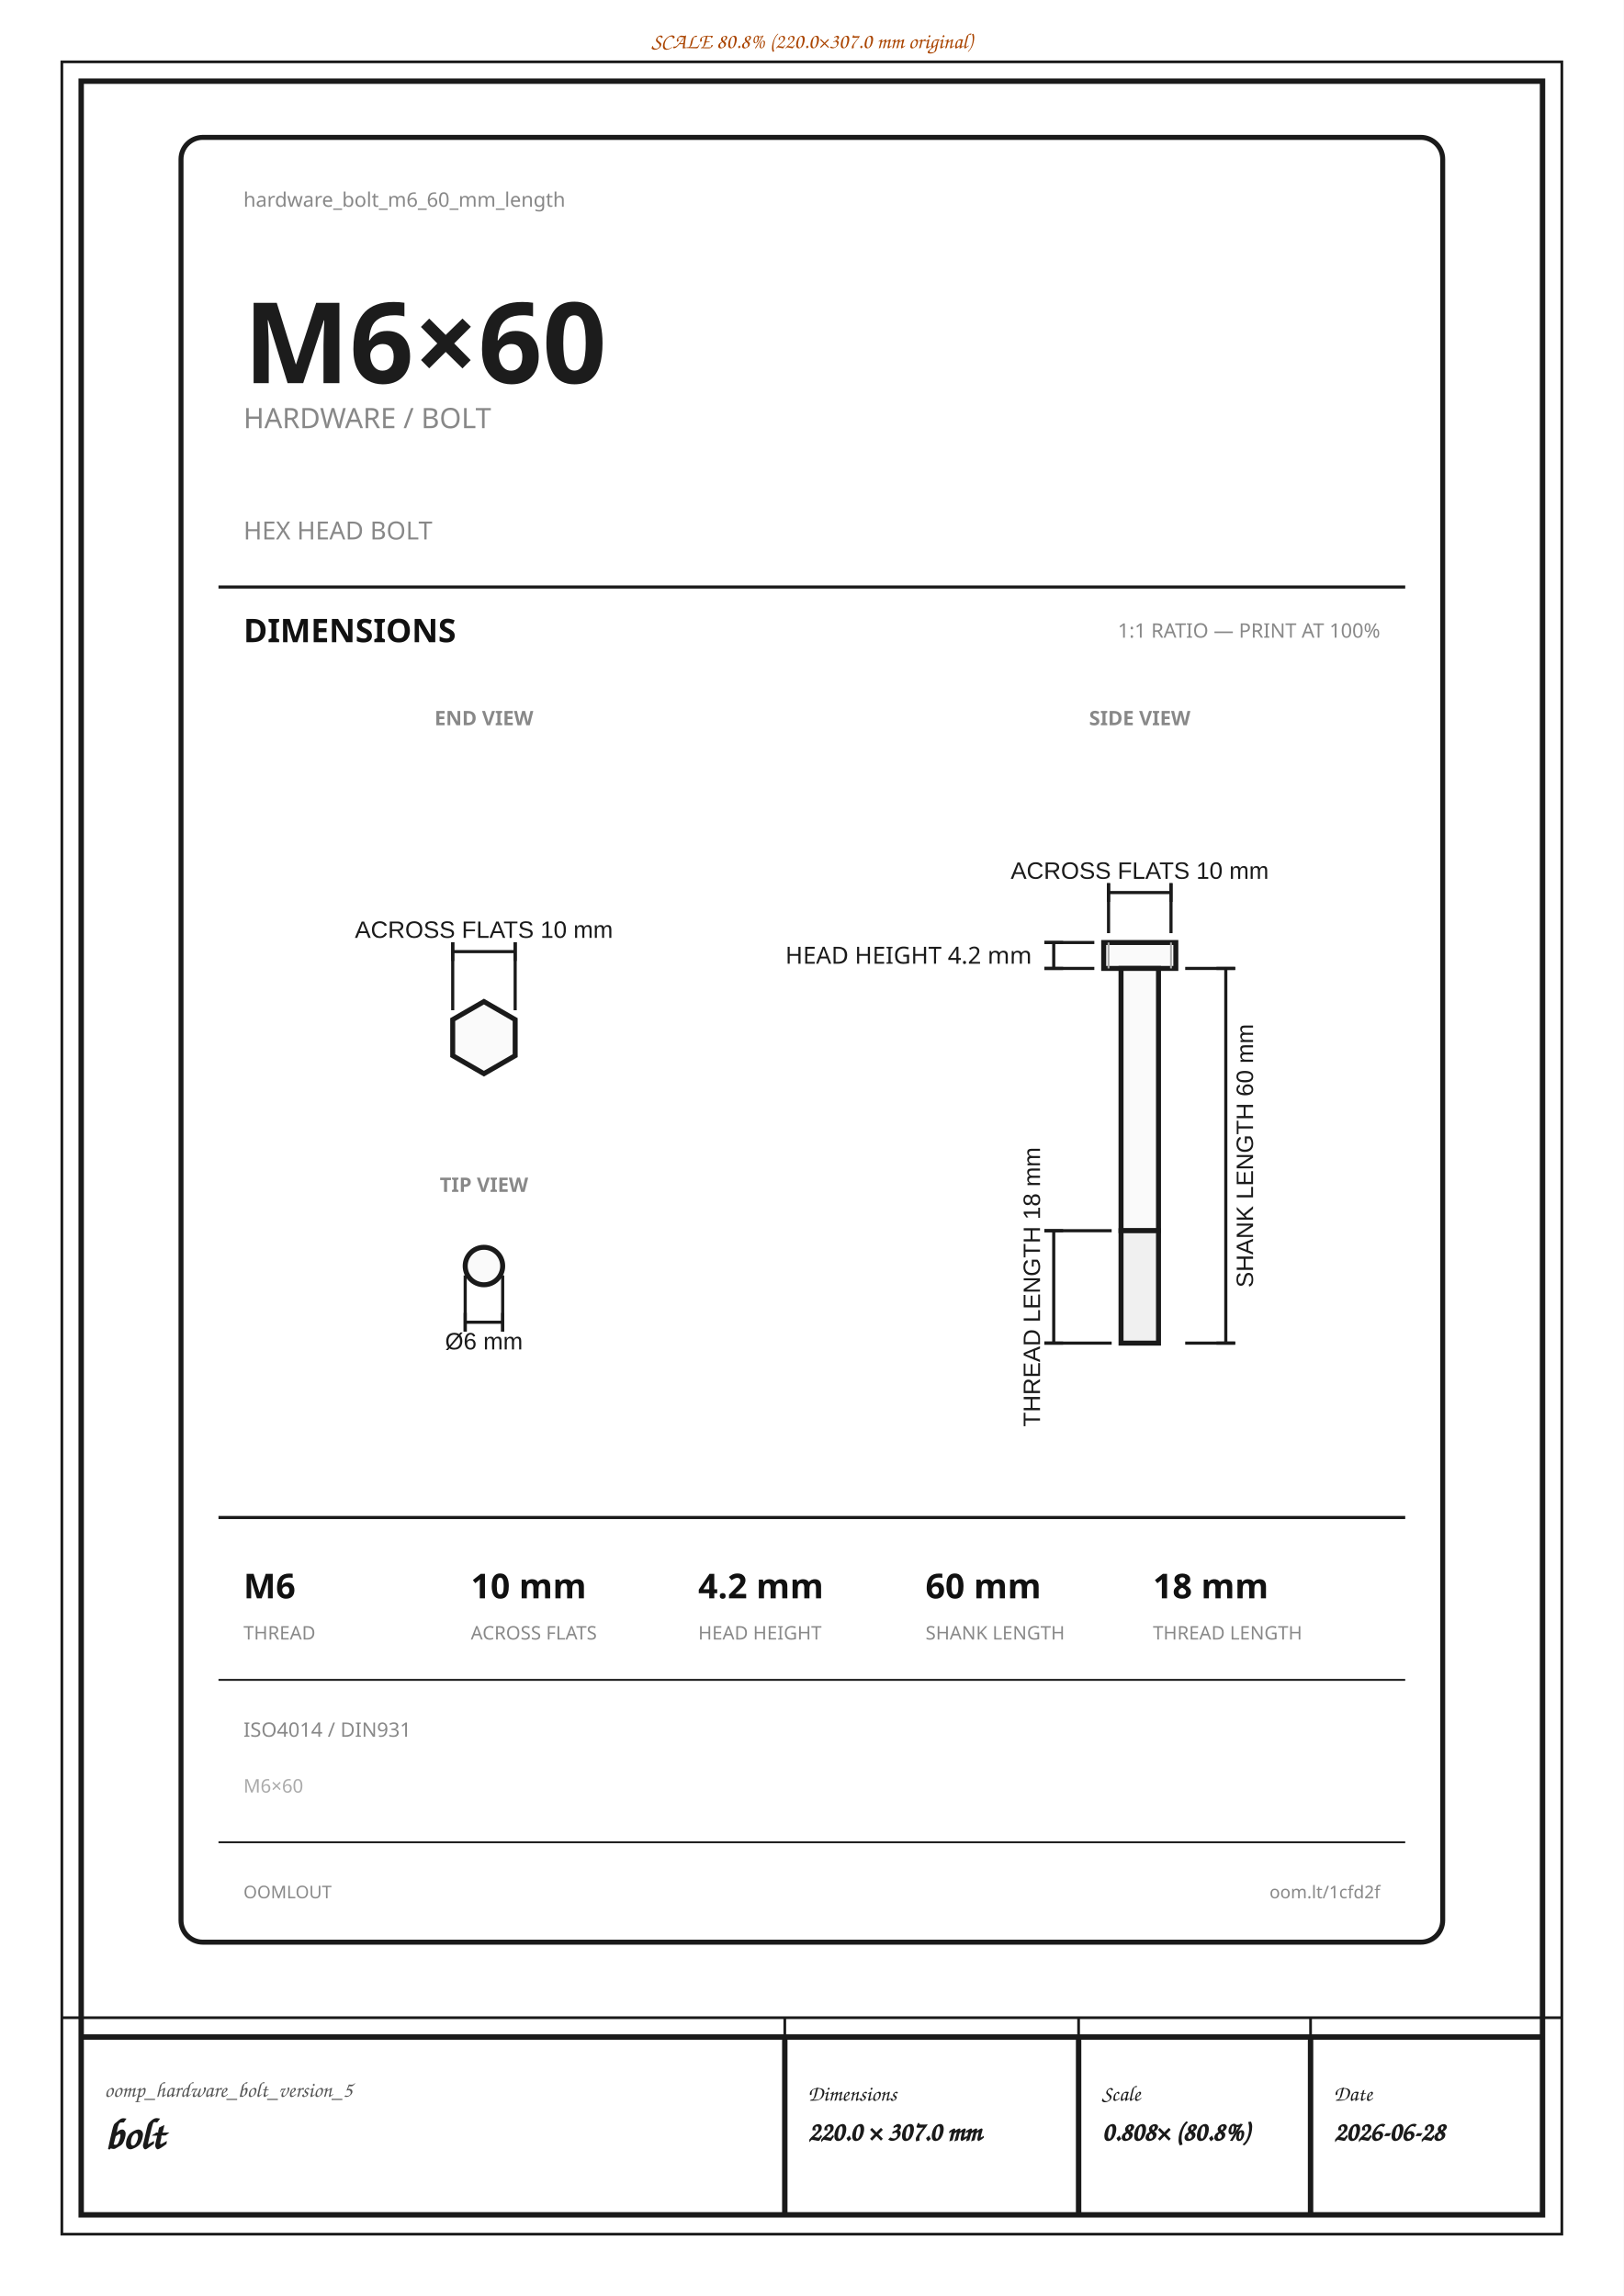
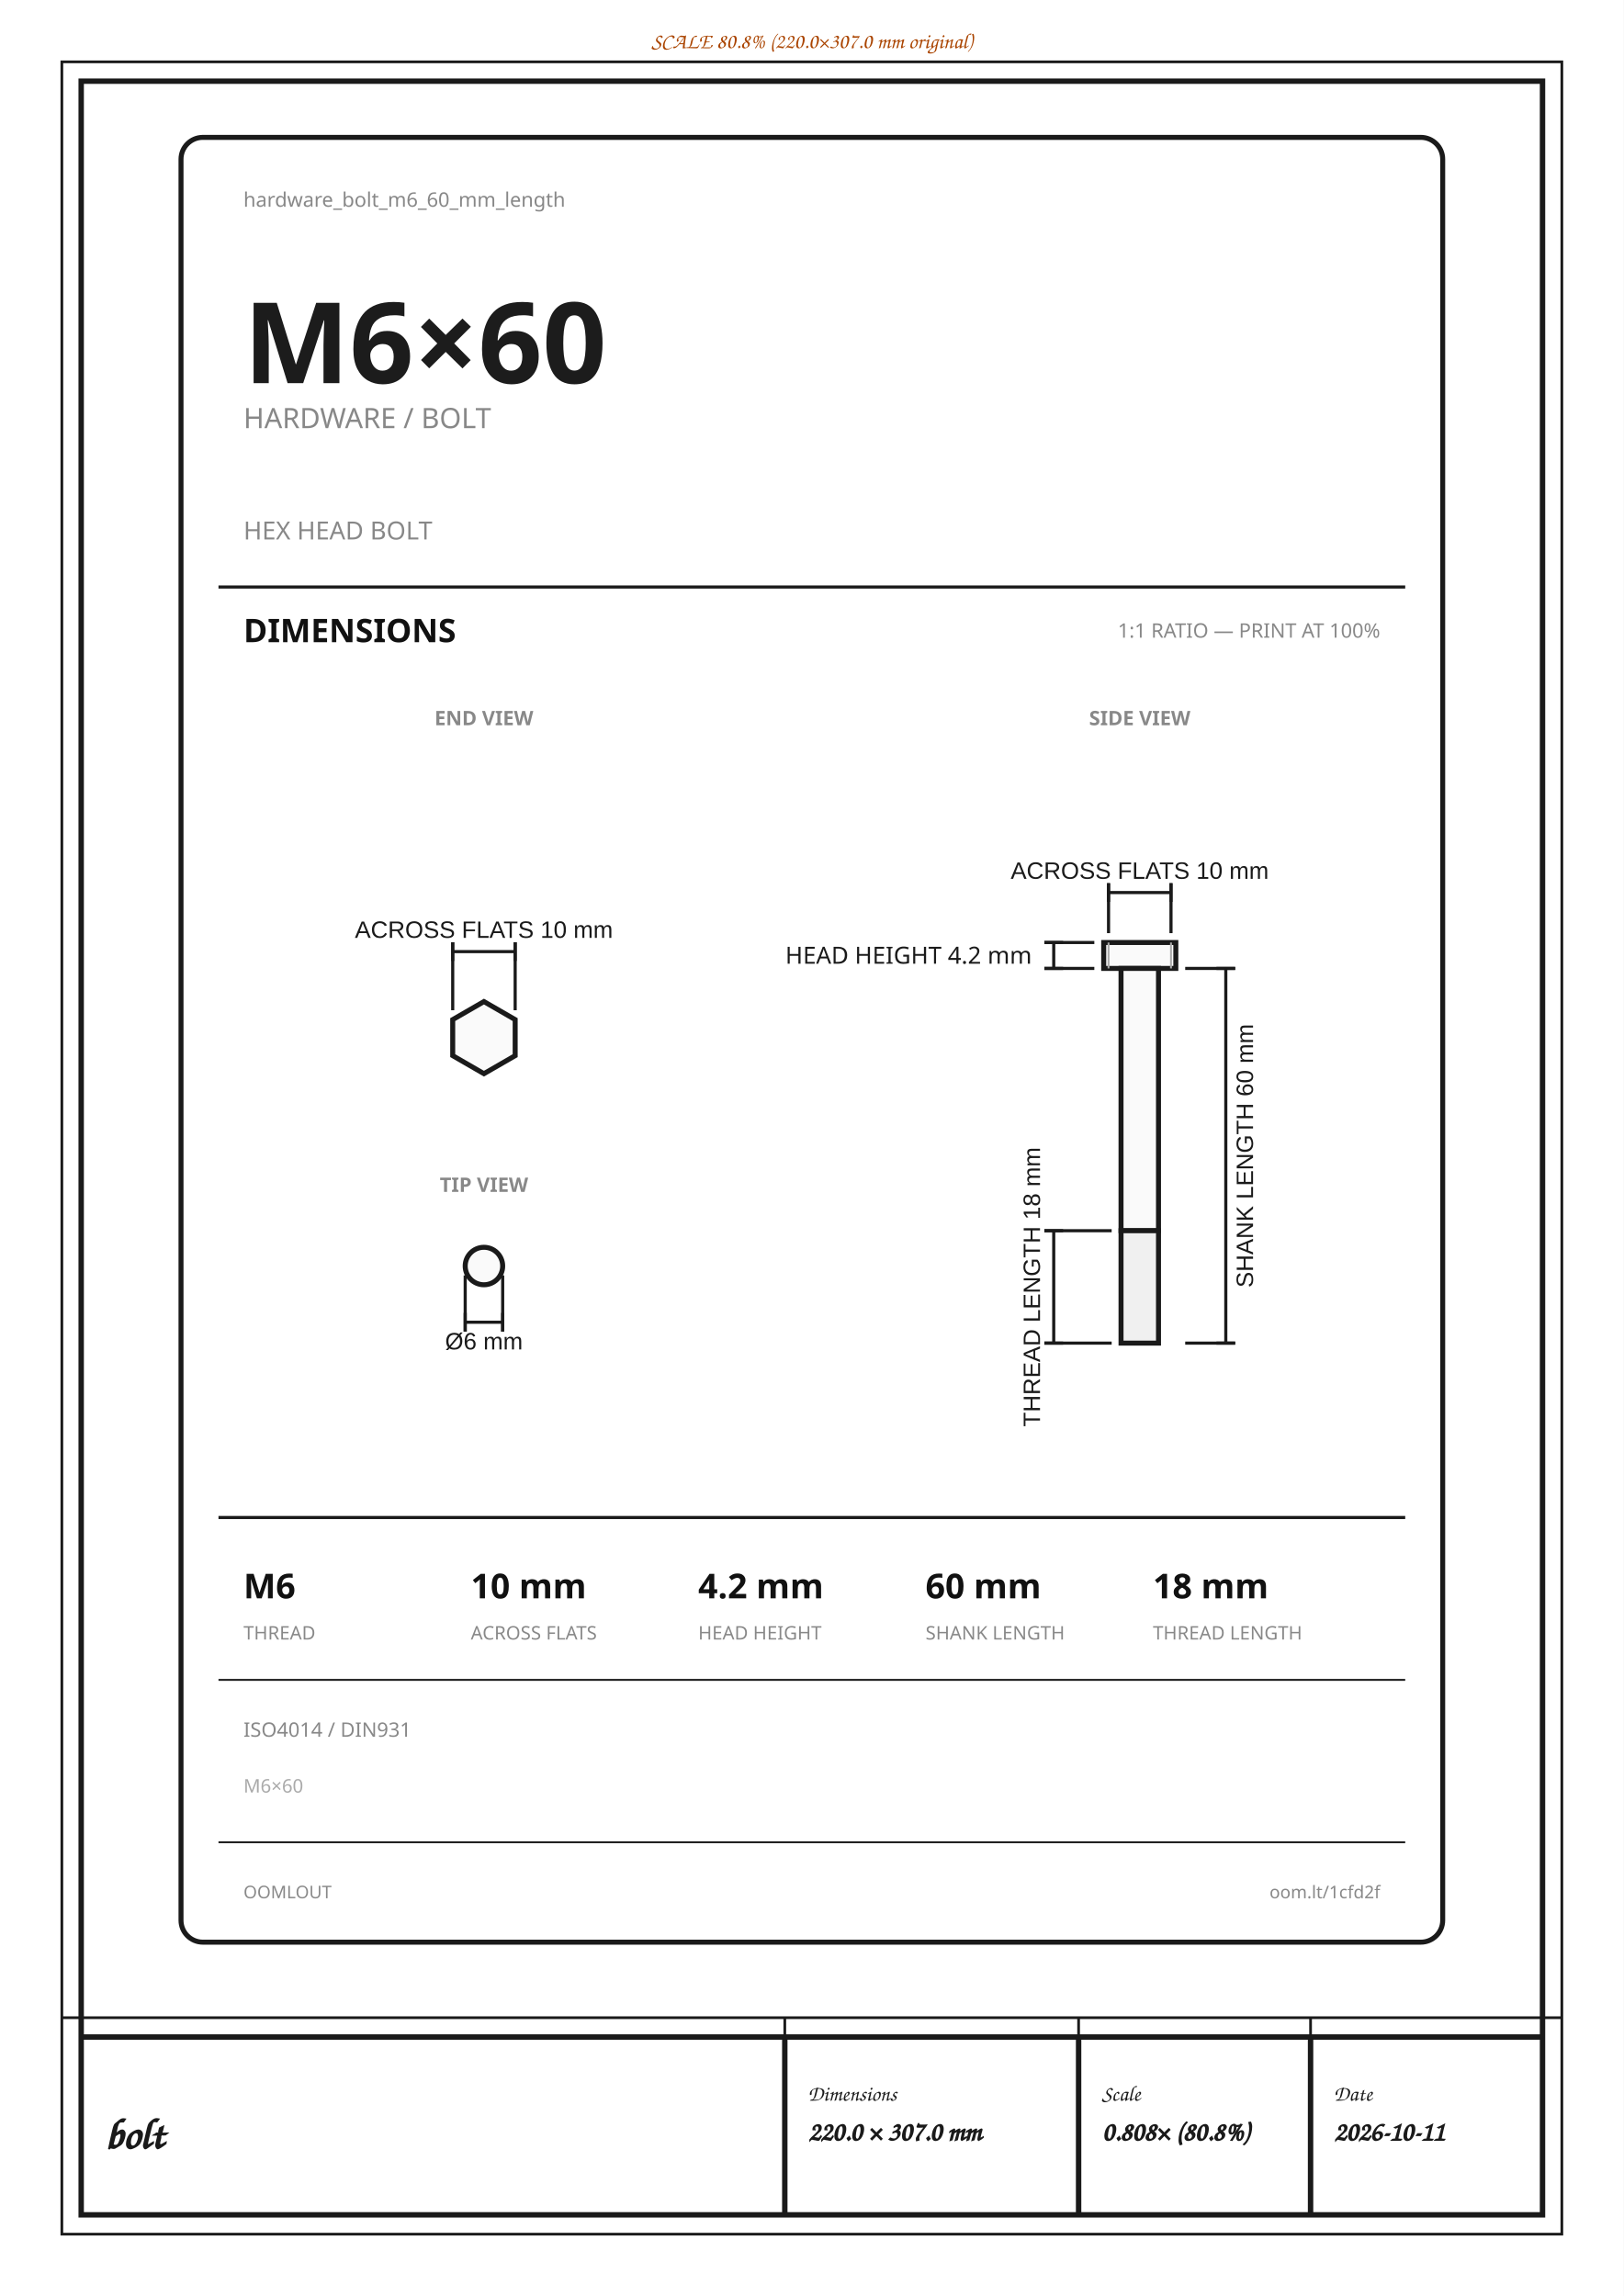
<svg xmlns="http://www.w3.org/2000/svg" width="210mm" height="297mm" viewBox="0 0 210 297">
  <rect x="0" y="0" width="210" height="297" fill="white" stroke="none" />
  <rect x="8" y="8" width="194" height="281" fill="none" stroke="#1A1A1A" stroke-width="0.35" />
  <rect x="10.5" y="10.5" width="189" height="276" fill="none" stroke="#1A1A1A" stroke-width="0.7" />
  <line x1="8" y1="261" x2="202" y2="261" stroke="#1A1A1A" stroke-width="0.35" />
  <line x1="10.5" y1="263.5" x2="199.5" y2="263.5" stroke="#1A1A1A" stroke-width="0.7" />
  <line x1="101.5" y1="261" x2="101.5" y2="286.5" stroke="#1A1A1A" stroke-width="0.35" />
  <line x1="101.5" y1="263.5" x2="101.5" y2="286.5" stroke="#1A1A1A" stroke-width="0.7" />
  <line x1="139.5" y1="261" x2="139.5" y2="286.5" stroke="#1A1A1A" stroke-width="0.35" />
  <line x1="139.5" y1="263.5" x2="139.5" y2="286.5" stroke="#1A1A1A" stroke-width="0.7" />
  <line x1="169.5" y1="261" x2="169.5" y2="286.5" stroke="#1A1A1A" stroke-width="0.35" />
  <line x1="169.5" y1="263.5" x2="169.5" y2="286.5" stroke="#1A1A1A" stroke-width="0.7" />
-   <text x="13.5" y="270.5" font-family="Swis721 Blk BT, comic sans ms" font-size="2.8" font-weight="normal" text-anchor="start" dominant-baseline="middle" fill="#555555" textLength="85" lengthAdjust="spacingAndGlyphs">oomp_hardware_bolt_version_5</text>
  <text x="13.5" y="276.5" font-family="Swis721 Blk BT, comic sans ms" font-size="5.5" font-weight="bold" text-anchor="start" dominant-baseline="middle" fill="#1A1A1A" textLength="85" lengthAdjust="spacingAndGlyphs">bolt</text>
  <text x="104.5" y="271" font-family="Swis721 Blk BT, comic sans ms" font-size="2.8" font-weight="normal" text-anchor="start" dominant-baseline="middle" fill="#1A1A1A">Dimensions</text>
  <text x="104.5" y="276" font-family="Swis721 Blk BT, comic sans ms" font-size="3.5" font-weight="bold" text-anchor="start" dominant-baseline="middle" fill="#1A1A1A">220.0 × 307.0 mm</text>
  <text x="142.5" y="271" font-family="Swis721 Blk BT, comic sans ms" font-size="2.8" font-weight="normal" text-anchor="start" dominant-baseline="middle" fill="#1A1A1A">Scale</text>
  <text x="142.5" y="276" font-family="Swis721 Blk BT, comic sans ms" font-size="3.5" font-weight="bold" text-anchor="start" dominant-baseline="middle" fill="#1A1A1A">0.808× (80.8%)</text>
  <text x="172.5" y="271" font-family="Swis721 Blk BT, comic sans ms" font-size="2.8" font-weight="normal" text-anchor="start" dominant-baseline="middle" fill="#1A1A1A">Date</text>
-   <text x="172.5" y="276" font-family="Swis721 Blk BT, comic sans ms" font-size="3.5" font-weight="bold" text-anchor="start" dominant-baseline="middle" fill="#1A1A1A">2026-06-28</text>
+   <text x="172.5" y="276" font-family="Swis721 Blk BT, comic sans ms" font-size="3.5" font-weight="bold" text-anchor="start" dominant-baseline="middle" fill="#1A1A1A">2026-10-11</text>
  <text x="105" y="5.5" font-family="Swis721 Blk BT, comic sans ms" font-size="2.8" font-weight="normal" text-anchor="middle" dominant-baseline="middle" fill="#AA4400">SCALE 80.8%  (220.0×307.0 mm original)</text>
  <g transform="translate(16.1401,10.5) scale(0.807818)">
    <rect x="5" y="5" width="210" height="297" fill="#ffffff" stroke="none" />
    <rect x="9" y="9" width="202" height="289" rx="3.5" ry="3.5" fill="none" stroke="#1A1A1A" stroke-width="0.8" />
    <text x="19" y="19" font-family="sans-serif" font-size="3.2" text-anchor="start" dominant-baseline="middle" fill="#888888">hardware_bolt_m6_60_mm_length</text>
    <text x="19" y="42" font-family="sans-serif" font-size="18" font-weight="bold" text-anchor="start" dominant-baseline="middle" fill="#1C1C1C">M6×60</text>
    <text x="19" y="54" font-family="sans-serif" font-size="4.5" text-anchor="start" dominant-baseline="middle" fill="#888888">HARDWARE / BOLT</text>
    <text x="19" y="72" font-family="sans-serif" font-size="4" text-anchor="start" dominant-baseline="middle" fill="#888888">HEX HEAD BOLT</text>
    <line x1="15" y1="81" x2="205" y2="81" fill="#333333" stroke="#1A1A1A" stroke-width="0.5" />
    <text x="19" y="88" font-family="sans-serif" font-size="5.2" font-weight="bold" text-anchor="start" dominant-baseline="middle" fill="#111111">DIMENSIONS</text>
    <text x="201" y="88" font-family="sans-serif" font-size="3.2" text-anchor="end" dominant-baseline="middle" fill="#888888">1:1 RATIO  —  PRINT AT 100%</text>
    <text x="57.5" y="102" font-family="sans-serif" font-size="3.2" font-weight="bold" text-anchor="middle" dominant-baseline="middle" fill="#888888">END VIEW</text>
    <text x="162.5" y="102" font-family="sans-serif" font-size="3.2" font-weight="bold" text-anchor="middle" dominant-baseline="middle" fill="#888888">SIDE VIEW</text>
    <polygon points="57.5,147.383 52.5,150.27 52.5,156.043 57.5,158.93 62.5,156.043 62.5,150.27" fill="#FAFAFA" stroke="#1A1A1A" stroke-width="0.8" />
    <line x1="52.5" y1="148.77" x2="52.5" y2="137.883" fill="#1A1A1A" stroke="#1A1A1A" stroke-width="0.5" />
    <line x1="62.5" y1="148.77" x2="62.5" y2="137.883" fill="#1A1A1A" stroke="#1A1A1A" stroke-width="0.5" />
    <line x1="52.5" y1="139.383" x2="62.5" y2="139.383" fill="#1A1A1A" stroke="#1A1A1A" stroke-width="0.5" />
    <line x1="52.5" y1="140.883" x2="52.5" y2="137.883" fill="#1A1A1A" stroke="#1A1A1A" stroke-width="0.5" />
    <line x1="62.5" y1="140.883" x2="62.5" y2="137.883" fill="#1A1A1A" stroke="#1A1A1A" stroke-width="0.5" />
    <text x="57.5" y="136.103" font-family="Arial, Helvetica, sans-serif" font-size="3.8" text-anchor="middle" dominant-baseline="middle" fill="#1A1A1A">ACROSS FLATS  10 mm</text>
    <text x="57.5" y="176.73" font-family="sans-serif" font-size="3.2" font-weight="bold" text-anchor="middle" dominant-baseline="middle" fill="#888888">TIP VIEW</text>
    <circle cx="57.5" cy="189.73" r="3" fill="#FAFAFA" stroke="#1A1A1A" stroke-width="0.8" />
    <line x1="54.5" y1="191.23" x2="54.5" y2="200.23" fill="#1A1A1A" stroke="#1A1A1A" stroke-width="0.5" />
    <line x1="60.5" y1="191.23" x2="60.5" y2="200.23" fill="#1A1A1A" stroke="#1A1A1A" stroke-width="0.5" />
    <line x1="54.5" y1="198.73" x2="60.5" y2="198.73" fill="#1A1A1A" stroke="#1A1A1A" stroke-width="0.5" />
    <line x1="54.5" y1="200.23" x2="54.5" y2="197.23" fill="#1A1A1A" stroke="#1A1A1A" stroke-width="0.5" />
    <line x1="60.5" y1="200.23" x2="60.5" y2="197.23" fill="#1A1A1A" stroke="#1A1A1A" stroke-width="0.5" />
    <text x="57.5" y="202.01" font-family="Arial, Helvetica, sans-serif" font-size="3.8" text-anchor="middle" dominant-baseline="middle" fill="#1A1A1A">Ø6 mm</text>
    <rect x="156.726" y="137.925" width="11.547" height="4.15" fill="#FAFAFA" stroke="#1A1A1A" stroke-width="0.8" />
    <line x1="157.5" y1="142.075" x2="157.5" y2="137.925" fill="#333333" stroke="#AAAAAA" stroke-width="0.3" />
    <line x1="167.5" y1="142.075" x2="167.5" y2="137.925" fill="#333333" stroke="#AAAAAA" stroke-width="0.3" />
    <rect x="159.5" y="142.075" width="6" height="42" fill="#FAFAFA" stroke="#1A1A1A" stroke-width="0.8" />
    <rect x="159.5" y="184.075" width="6" height="18" fill="#F0F0F0" stroke="#1A1A1A" stroke-width="0.8" />
    <line x1="157.5" y1="136.425" x2="157.5" y2="128.425" fill="#1A1A1A" stroke="#1A1A1A" stroke-width="0.5" />
    <line x1="167.5" y1="136.425" x2="167.5" y2="128.425" fill="#1A1A1A" stroke="#1A1A1A" stroke-width="0.5" />
    <line x1="157.5" y1="129.925" x2="167.5" y2="129.925" fill="#1A1A1A" stroke="#1A1A1A" stroke-width="0.5" />
    <line x1="157.5" y1="131.425" x2="157.5" y2="128.425" fill="#1A1A1A" stroke="#1A1A1A" stroke-width="0.5" />
    <line x1="167.5" y1="131.425" x2="167.5" y2="128.425" fill="#1A1A1A" stroke="#1A1A1A" stroke-width="0.5" />
    <text x="162.5" y="126.645" font-family="Arial, Helvetica, sans-serif" font-size="3.8" text-anchor="middle" dominant-baseline="middle" fill="#1A1A1A">ACROSS FLATS  10 mm</text>
    <line x1="155.226" y1="142.075" x2="147.226" y2="142.075" fill="#333333" stroke="#1A1A1A" stroke-width="0.5" />
    <line x1="147.226" y1="142.075" x2="150.226" y2="142.075" fill="#333333" stroke="#1A1A1A" stroke-width="0.5" />
    <line x1="155.226" y1="137.925" x2="147.226" y2="137.925" fill="#333333" stroke="#1A1A1A" stroke-width="0.5" />
    <line x1="147.226" y1="137.925" x2="150.226" y2="137.925" fill="#333333" stroke="#1A1A1A" stroke-width="0.5" />
    <line x1="148.726" y1="142.075" x2="148.726" y2="137.925" fill="#333333" stroke="#1A1A1A" stroke-width="0.5" />
    <text x="145.226" y="140" font-family="sans-serif" font-size="3.8" text-anchor="end" dominant-baseline="middle" fill="#1A1A1A">HEAD HEIGHT  4.2 mm</text>
    <line x1="169.774" y1="202.075" x2="177.774" y2="202.075" fill="#1A1A1A" stroke="#1A1A1A" stroke-width="0.5" />
    <line x1="169.774" y1="142.075" x2="177.774" y2="142.075" fill="#1A1A1A" stroke="#1A1A1A" stroke-width="0.5" />
    <line x1="176.274" y1="202.075" x2="176.274" y2="142.075" fill="#1A1A1A" stroke="#1A1A1A" stroke-width="0.5" />
    <line x1="174.774" y1="202.075" x2="177.774" y2="202.075" fill="#1A1A1A" stroke="#1A1A1A" stroke-width="0.5" />
    <line x1="174.774" y1="142.075" x2="177.774" y2="142.075" fill="#1A1A1A" stroke="#1A1A1A" stroke-width="0.5" />
    <text x="179.554" y="172.075" font-family="Arial, Helvetica, sans-serif" font-size="3.8" text-anchor="middle" dominant-baseline="middle" fill="#1A1A1A" transform="rotate(-90.000,179.5535,172.075)">SHANK LENGTH  60 mm</text>
    <line x1="158" y1="202.075" x2="147.226" y2="202.075" fill="#1A1A1A" stroke="#1A1A1A" stroke-width="0.5" />
    <line x1="158" y1="184.075" x2="147.226" y2="184.075" fill="#1A1A1A" stroke="#1A1A1A" stroke-width="0.5" />
    <line x1="148.726" y1="202.075" x2="148.726" y2="184.075" fill="#1A1A1A" stroke="#1A1A1A" stroke-width="0.5" />
    <line x1="147.226" y1="202.075" x2="150.226" y2="202.075" fill="#1A1A1A" stroke="#1A1A1A" stroke-width="0.5" />
    <line x1="147.226" y1="184.075" x2="150.226" y2="184.075" fill="#1A1A1A" stroke="#1A1A1A" stroke-width="0.5" />
    <text x="145.446" y="193.075" font-family="Arial, Helvetica, sans-serif" font-size="3.8" text-anchor="middle" dominant-baseline="middle" fill="#1A1A1A" transform="rotate(-90.000,145.4465,193.075)">THREAD LENGTH  18 mm</text>
    <line x1="15" y1="230" x2="205" y2="230" fill="#333333" stroke="#1A1A1A" stroke-width="0.5" />
    <text x="19" y="241" font-family="sans-serif" font-size="5.5" font-weight="bold" text-anchor="start" dominant-baseline="middle" fill="#111111">M6</text>
    <text x="19" y="248.5" font-family="sans-serif" font-size="3" text-anchor="start" dominant-baseline="middle" fill="#888888">THREAD</text>
    <text x="55.4" y="241" font-family="sans-serif" font-size="5.5" font-weight="bold" text-anchor="start" dominant-baseline="middle" fill="#111111">10 mm</text>
    <text x="55.4" y="248.5" font-family="sans-serif" font-size="3" text-anchor="start" dominant-baseline="middle" fill="#888888">ACROSS FLATS</text>
    <text x="91.8" y="241" font-family="sans-serif" font-size="5.5" font-weight="bold" text-anchor="start" dominant-baseline="middle" fill="#111111">4.2 mm</text>
    <text x="91.8" y="248.5" font-family="sans-serif" font-size="3" text-anchor="start" dominant-baseline="middle" fill="#888888">HEAD HEIGHT</text>
    <text x="128.2" y="241" font-family="sans-serif" font-size="5.5" font-weight="bold" text-anchor="start" dominant-baseline="middle" fill="#111111">60 mm</text>
    <text x="128.2" y="248.5" font-family="sans-serif" font-size="3" text-anchor="start" dominant-baseline="middle" fill="#888888">SHANK LENGTH</text>
    <text x="164.6" y="241" font-family="sans-serif" font-size="5.5" font-weight="bold" text-anchor="start" dominant-baseline="middle" fill="#111111">18 mm</text>
    <text x="164.6" y="248.5" font-family="sans-serif" font-size="3" text-anchor="start" dominant-baseline="middle" fill="#888888">THREAD LENGTH</text>
    <line x1="15" y1="256" x2="205" y2="256" fill="#333333" stroke="#1A1A1A" stroke-width="0.3" />
    <text x="19" y="264" font-family="sans-serif" font-size="3.2" text-anchor="start" dominant-baseline="middle" fill="#888888">ISO4014 / DIN931</text>
    <text x="19" y="273" font-family="sans-serif" font-size="3" text-anchor="start" dominant-baseline="middle" fill="#aaaaaa">M6×60</text>
    <line x1="15" y1="282" x2="205" y2="282" fill="#333333" stroke="#1A1A1A" stroke-width="0.3" />
    <text x="19" y="290" font-family="sans-serif" font-size="2.8" text-anchor="start" dominant-baseline="middle" fill="#888888">OOMLOUT</text>
    <text x="201" y="290" font-family="sans-serif" font-size="2.8" text-anchor="end" dominant-baseline="middle" fill="#888888">oom.lt/1cfd2f</text>
  </g>
</svg>
